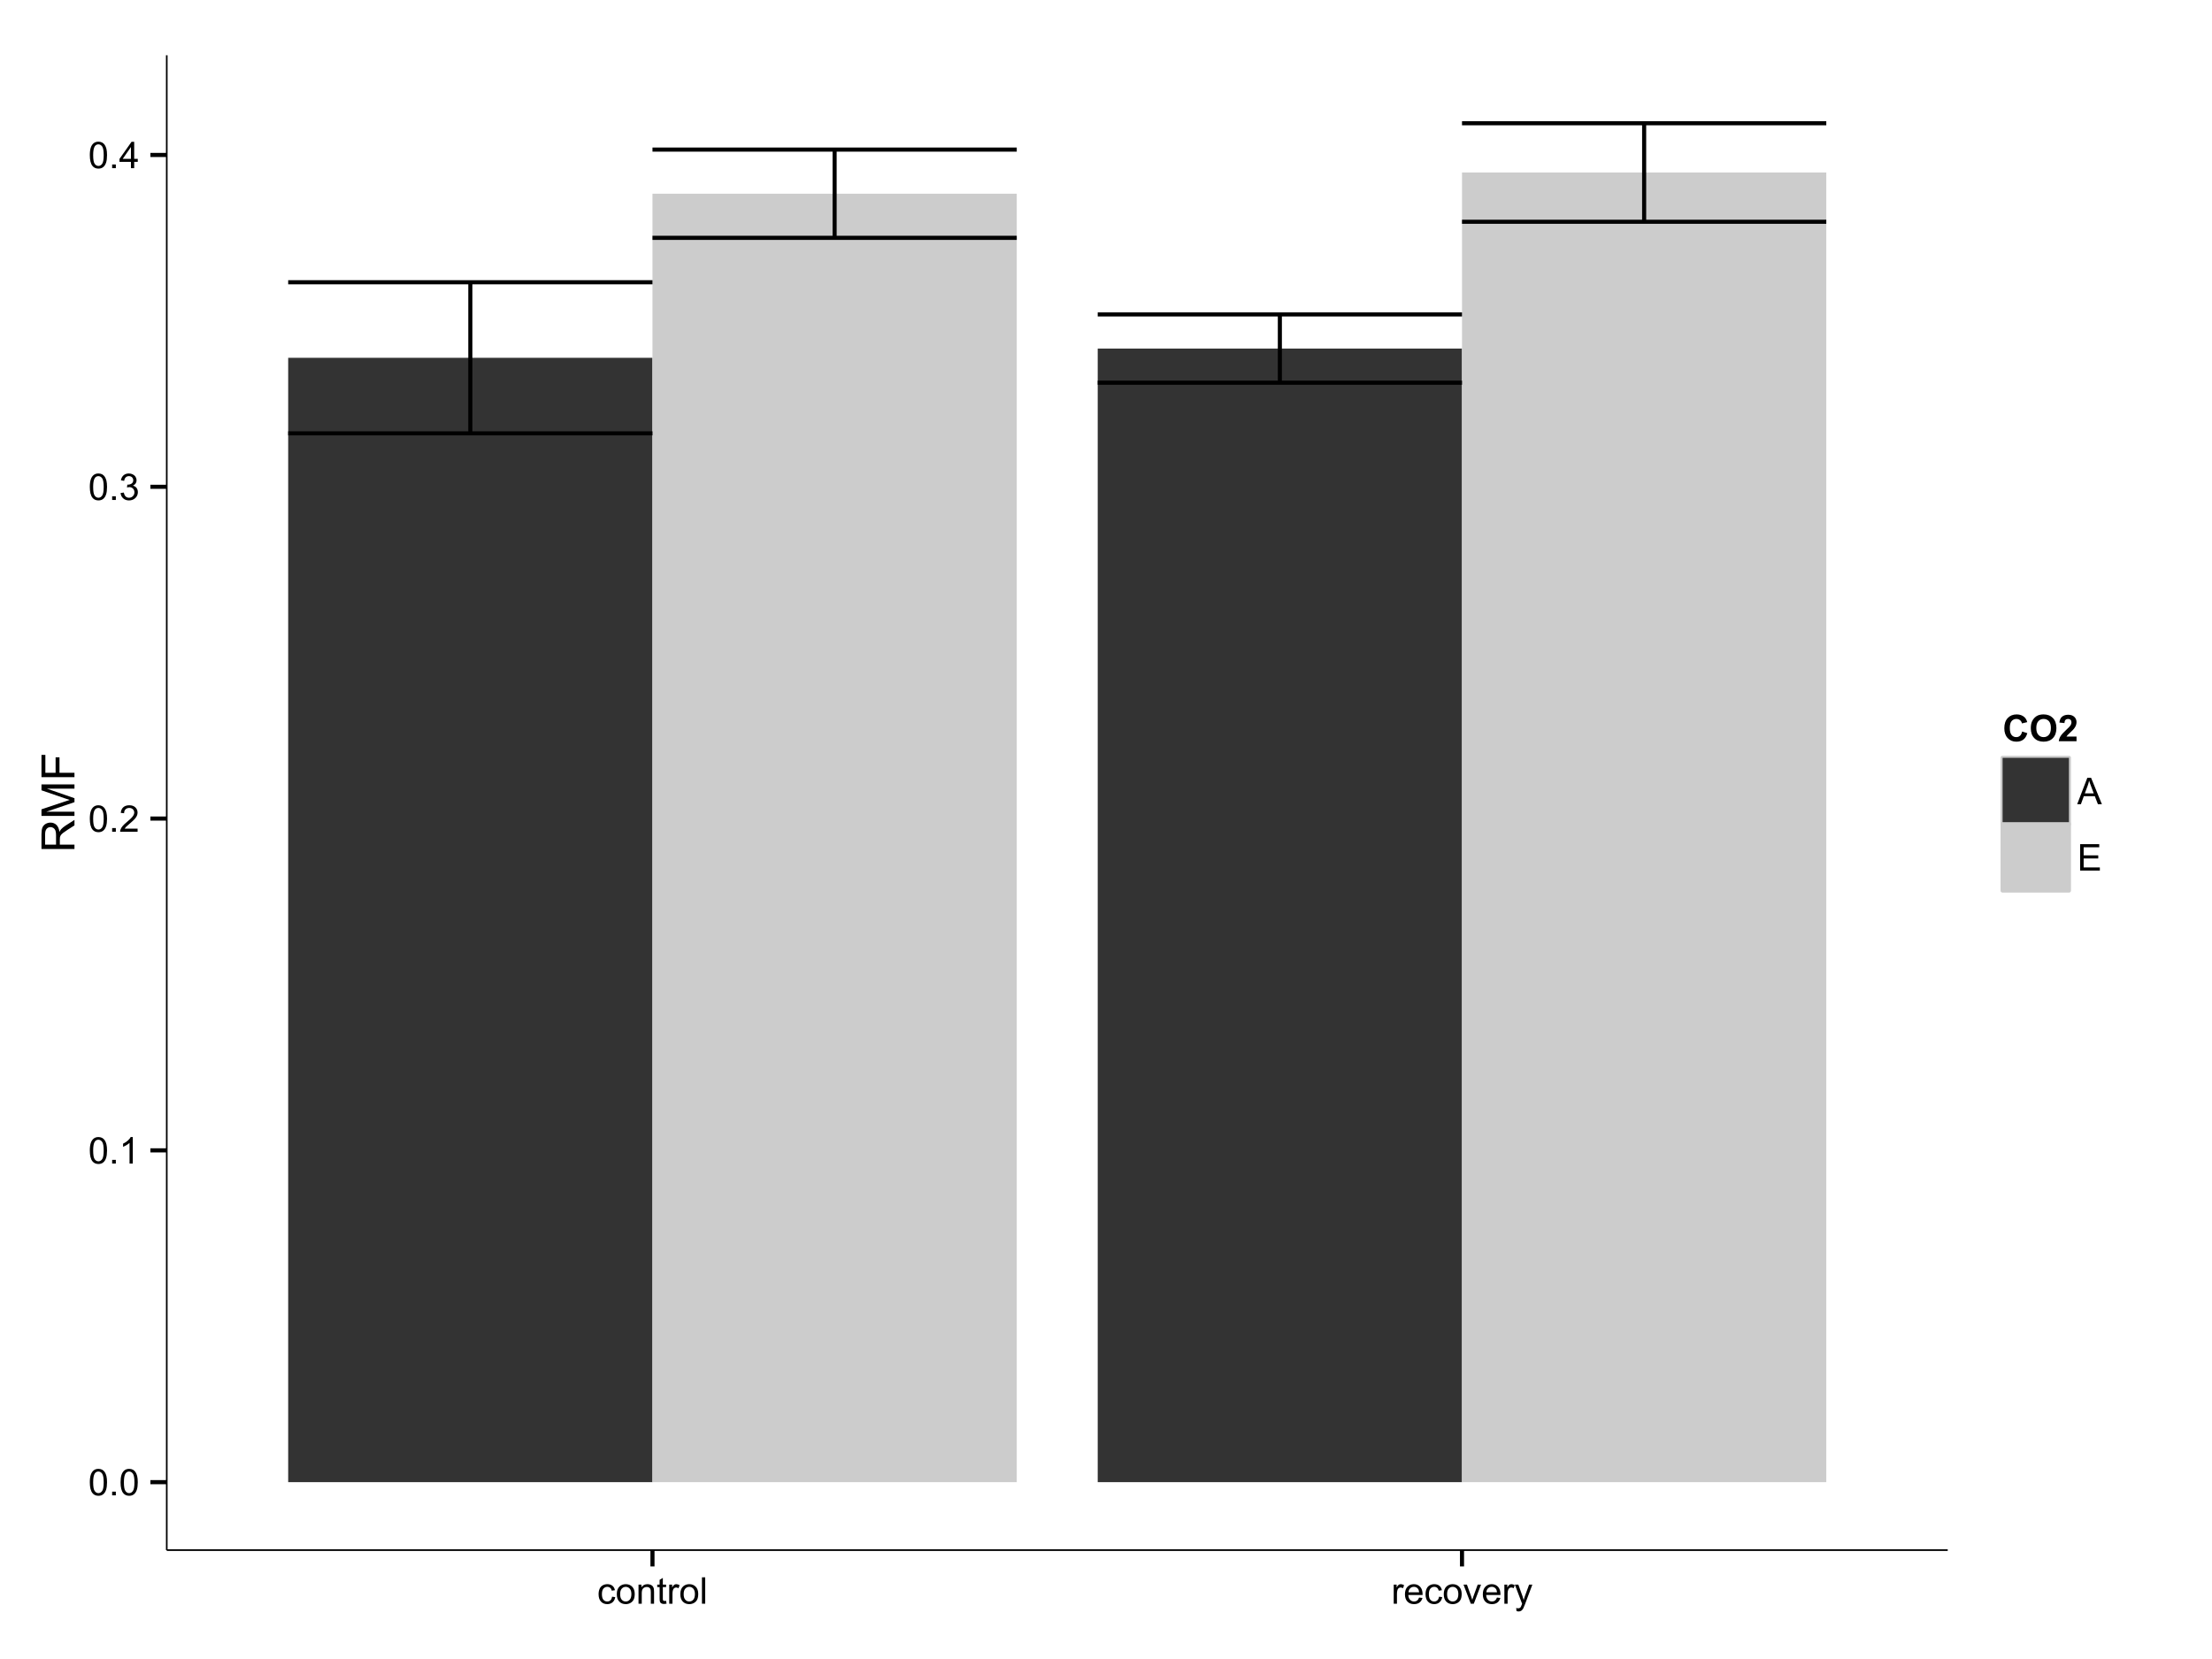
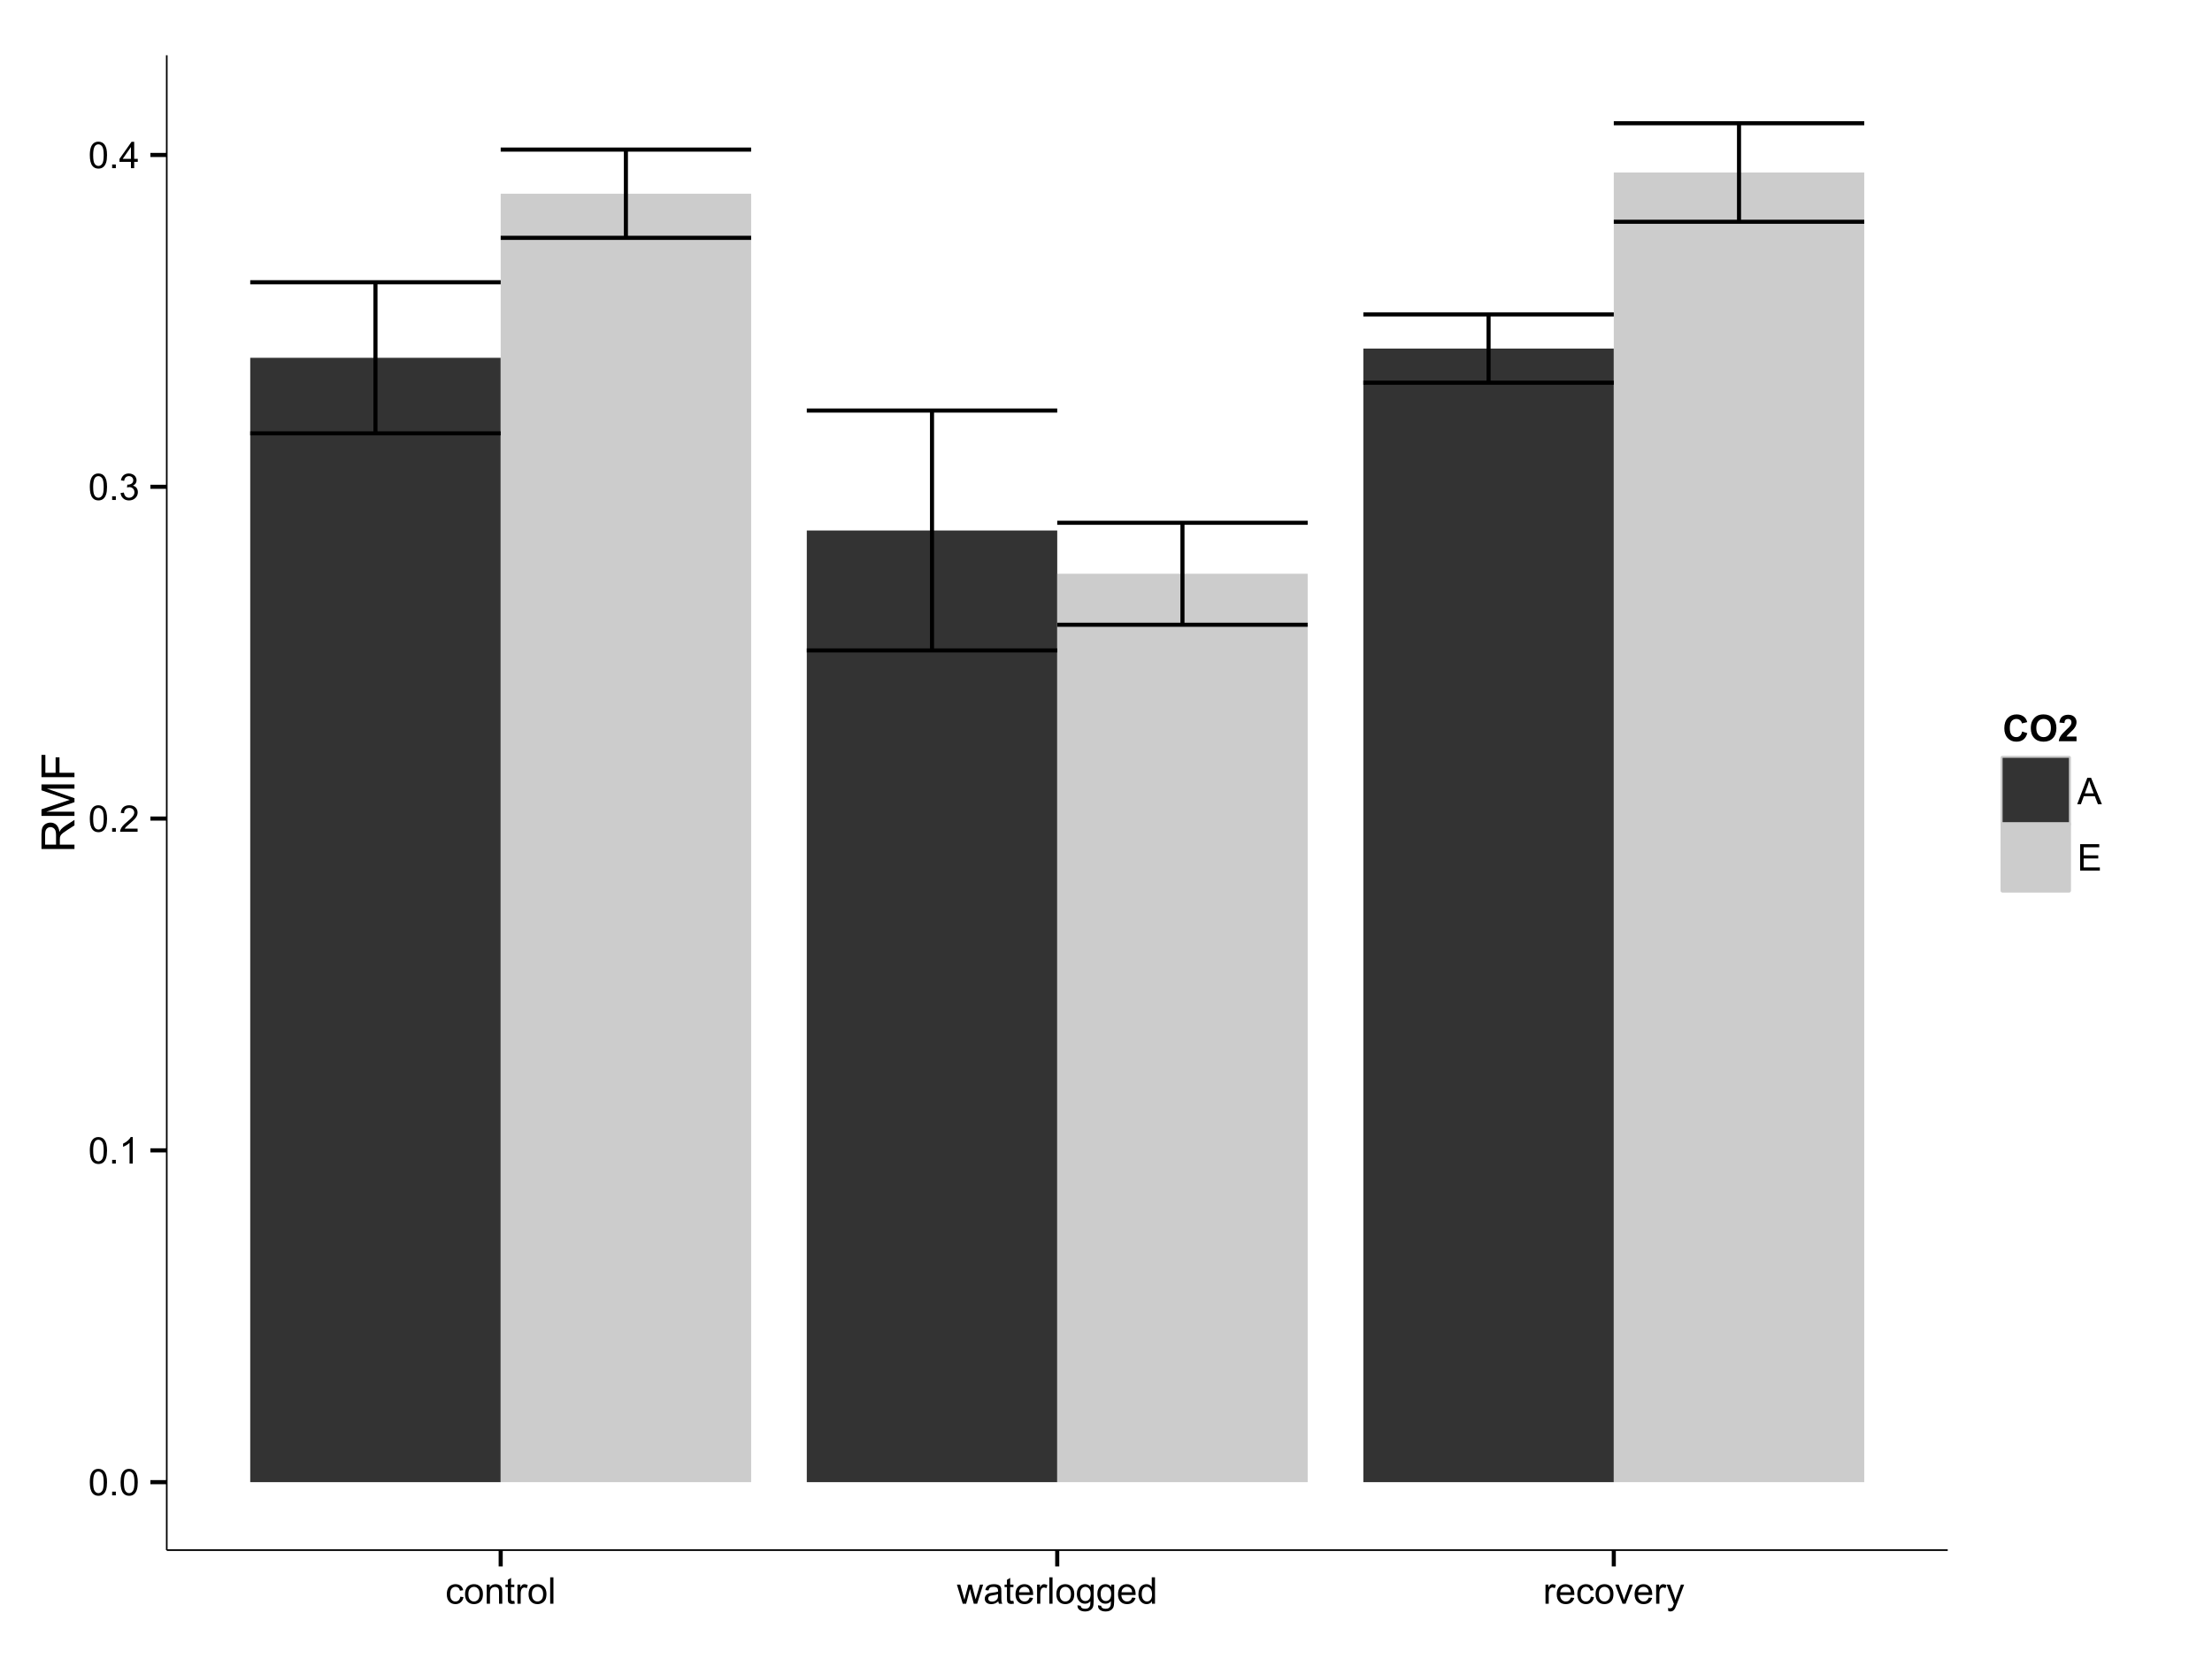
<svg xmlns="http://www.w3.org/2000/svg" xmlns:xlink="http://www.w3.org/1999/xlink" width="576pt" height="432pt" viewBox="0 0 576 432" version="1.1">
  <defs>
    <g>
      <symbol overflow="visible" id="glyph0-0">
        <path style="stroke:none;" d="M 0.398 -3.391 C 0.398 -4.199 0.48 -4.852 0.648 -5.352 C 0.812 -5.844 1.062 -6.227 1.395 -6.496 C 1.723 -6.762 2.137 -6.895 2.641 -6.898 C 3.004 -6.895 3.328 -6.82 3.609 -6.676 C 3.887 -6.523 4.113 -6.312 4.297 -6.035 C 4.477 -5.754 4.621 -5.41 4.723 -5.012 C 4.824 -4.605 4.875 -4.066 4.879 -3.391 C 4.875 -2.582 4.793 -1.93 4.629 -1.438 C 4.465 -0.938 4.215 -0.555 3.887 -0.289 C 3.555 -0.016 3.141 0.117 2.641 0.117 C 1.973 0.117 1.453 -0.117 1.078 -0.594 C 0.625 -1.164 0.398 -2.098 0.398 -3.391 Z M 1.266 -3.391 C 1.266 -2.258 1.395 -1.508 1.66 -1.137 C 1.922 -0.762 2.25 -0.574 2.641 -0.578 C 3.023 -0.574 3.348 -0.762 3.613 -1.141 C 3.875 -1.512 4.008 -2.262 4.012 -3.391 C 4.008 -4.52 3.875 -5.27 3.613 -5.645 C 3.348 -6.012 3.02 -6.199 2.629 -6.203 C 2.238 -6.199 1.93 -6.035 1.703 -5.711 C 1.41 -5.289 1.266 -4.516 1.266 -3.391 Z M 1.266 -3.391 " />
      </symbol>
      <symbol overflow="visible" id="glyph0-1">
        <path style="stroke:none;" d="M 0.871 0 L 0.871 -0.961 L 1.832 -0.961 L 1.832 0 Z M 0.871 0 " />
      </symbol>
      <symbol overflow="visible" id="glyph0-2">
        <path style="stroke:none;" d="M 3.578 0 L 2.734 0 L 2.734 -5.375 C 2.527 -5.18 2.262 -4.988 1.934 -4.793 C 1.602 -4.598 1.305 -4.453 1.047 -4.359 L 1.047 -5.176 C 1.516 -5.395 1.926 -5.664 2.281 -5.98 C 2.633 -6.293 2.883 -6.598 3.031 -6.898 L 3.578 -6.898 Z M 3.578 0 " />
      </symbol>
      <symbol overflow="visible" id="glyph0-3">
        <path style="stroke:none;" d="M 4.832 -0.812 L 4.832 0 L 0.289 0 C 0.281 -0.203 0.316 -0.398 0.391 -0.586 C 0.504 -0.895 0.688 -1.199 0.945 -1.5 C 1.195 -1.797 1.562 -2.141 2.047 -2.539 C 2.789 -3.148 3.297 -3.637 3.562 -3.996 C 3.824 -4.352 3.953 -4.688 3.957 -5.012 C 3.953 -5.34 3.836 -5.621 3.598 -5.855 C 3.355 -6.082 3.043 -6.199 2.664 -6.203 C 2.254 -6.199 1.93 -6.078 1.688 -5.836 C 1.441 -5.59 1.316 -5.25 1.316 -4.824 L 0.449 -4.914 C 0.508 -5.559 0.73 -6.051 1.121 -6.391 C 1.504 -6.727 2.023 -6.895 2.68 -6.898 C 3.336 -6.895 3.859 -6.715 4.246 -6.352 C 4.629 -5.984 4.82 -5.531 4.824 -4.992 C 4.82 -4.715 4.766 -4.441 4.652 -4.18 C 4.539 -3.91 4.352 -3.633 4.094 -3.34 C 3.832 -3.047 3.398 -2.645 2.793 -2.133 C 2.285 -1.707 1.961 -1.418 1.816 -1.266 C 1.672 -1.113 1.551 -0.961 1.461 -0.812 Z M 4.832 -0.812 " />
      </symbol>
      <symbol overflow="visible" id="glyph0-4">
        <path style="stroke:none;" d="M 0.402 -1.812 L 1.246 -1.926 C 1.34 -1.445 1.504 -1.102 1.738 -0.895 C 1.969 -0.68 2.254 -0.574 2.594 -0.578 C 2.988 -0.574 3.324 -0.711 3.598 -0.988 C 3.871 -1.262 4.008 -1.602 4.008 -2.012 C 4.008 -2.395 3.879 -2.715 3.629 -2.969 C 3.371 -3.219 3.051 -3.344 2.664 -3.348 C 2.5 -3.344 2.301 -3.312 2.066 -3.254 L 2.16 -3.992 C 2.215 -3.984 2.262 -3.984 2.297 -3.984 C 2.656 -3.984 2.977 -4.078 3.266 -4.266 C 3.551 -4.453 3.695 -4.742 3.699 -5.133 C 3.695 -5.441 3.59 -5.695 3.383 -5.902 C 3.172 -6.102 2.902 -6.203 2.574 -6.207 C 2.242 -6.203 1.969 -6.102 1.754 -5.895 C 1.531 -5.688 1.391 -5.379 1.332 -4.969 L 0.488 -5.117 C 0.586 -5.68 0.82 -6.121 1.188 -6.434 C 1.551 -6.742 2.008 -6.895 2.555 -6.898 C 2.93 -6.895 3.273 -6.816 3.59 -6.656 C 3.902 -6.496 4.145 -6.277 4.312 -6 C 4.48 -5.719 4.562 -5.422 4.566 -5.113 C 4.562 -4.812 4.484 -4.543 4.324 -4.301 C 4.164 -4.059 3.926 -3.863 3.617 -3.723 C 4.02 -3.625 4.336 -3.43 4.562 -3.137 C 4.785 -2.84 4.898 -2.473 4.902 -2.031 C 4.898 -1.426 4.68 -0.918 4.246 -0.504 C 3.805 -0.09 3.25 0.117 2.586 0.121 C 1.98 0.117 1.48 -0.059 1.086 -0.418 C 0.684 -0.773 0.457 -1.238 0.402 -1.812 Z M 0.402 -1.812 " />
      </symbol>
      <symbol overflow="visible" id="glyph0-5">
        <path style="stroke:none;" d="M 3.102 0 L 3.102 -1.645 L 0.121 -1.645 L 0.121 -2.418 L 3.258 -6.871 L 3.945 -6.871 L 3.945 -2.418 L 4.875 -2.418 L 4.875 -1.645 L 3.945 -1.645 L 3.945 0 Z M 3.102 -2.418 L 3.102 -5.516 L 0.953 -2.418 Z M 3.102 -2.418 " />
      </symbol>
      <symbol overflow="visible" id="glyph0-6">
        <path style="stroke:none;" d="M 3.883 -1.824 L 4.711 -1.715 C 4.617 -1.141 4.383 -0.691 4.012 -0.371 C 3.637 -0.047 3.18 0.109 2.641 0.113 C 1.957 0.109 1.41 -0.109 0.996 -0.555 C 0.582 -0.996 0.375 -1.633 0.375 -2.469 C 0.375 -3.004 0.461 -3.477 0.641 -3.879 C 0.816 -4.281 1.09 -4.582 1.453 -4.785 C 1.816 -4.984 2.211 -5.086 2.645 -5.09 C 3.18 -5.086 3.621 -4.949 3.969 -4.68 C 4.309 -4.402 4.531 -4.016 4.633 -3.516 L 3.812 -3.391 C 3.73 -3.723 3.59 -3.973 3.395 -4.145 C 3.191 -4.309 2.953 -4.395 2.676 -4.398 C 2.25 -4.395 1.906 -4.242 1.641 -3.941 C 1.375 -3.633 1.242 -3.148 1.242 -2.492 C 1.242 -1.82 1.367 -1.336 1.625 -1.035 C 1.879 -0.73 2.215 -0.578 2.629 -0.582 C 2.957 -0.578 3.234 -0.68 3.457 -0.887 C 3.68 -1.086 3.82 -1.398 3.883 -1.824 Z M 3.883 -1.824 " />
      </symbol>
      <symbol overflow="visible" id="glyph0-7">
        <path style="stroke:none;" d="M 0.32 -2.488 C 0.316 -3.406 0.57 -4.09 1.086 -4.539 C 1.512 -4.902 2.035 -5.086 2.652 -5.09 C 3.336 -5.086 3.895 -4.863 4.332 -4.418 C 4.762 -3.969 4.98 -3.348 4.984 -2.559 C 4.98 -1.914 4.883 -1.41 4.695 -1.047 C 4.5 -0.676 4.223 -0.391 3.855 -0.191 C 3.488 0.012 3.086 0.109 2.652 0.113 C 1.953 0.109 1.391 -0.109 0.965 -0.555 C 0.531 -1 0.316 -1.645 0.32 -2.488 Z M 1.188 -2.488 C 1.184 -1.848 1.32 -1.371 1.602 -1.055 C 1.875 -0.738 2.227 -0.578 2.652 -0.582 C 3.07 -0.578 3.418 -0.738 3.699 -1.059 C 3.973 -1.375 4.113 -1.859 4.117 -2.516 C 4.113 -3.129 3.973 -3.598 3.695 -3.914 C 3.414 -4.23 3.066 -4.387 2.652 -4.391 C 2.227 -4.387 1.875 -4.23 1.602 -3.918 C 1.32 -3.602 1.184 -3.125 1.188 -2.488 Z M 1.188 -2.488 " />
      </symbol>
      <symbol overflow="visible" id="glyph0-8">
        <path style="stroke:none;" d="M 0.633 0 L 0.633 -4.977 L 1.391 -4.977 L 1.391 -4.27 C 1.754 -4.812 2.285 -5.086 2.977 -5.09 C 3.273 -5.086 3.547 -5.031 3.801 -4.926 C 4.051 -4.816 4.238 -4.676 4.367 -4.504 C 4.488 -4.328 4.578 -4.121 4.633 -3.883 C 4.66 -3.723 4.676 -3.449 4.68 -3.062 L 4.68 0 L 3.836 0 L 3.836 -3.027 C 3.832 -3.367 3.797 -3.625 3.734 -3.797 C 3.664 -3.969 3.551 -4.105 3.387 -4.207 C 3.219 -4.309 3.02 -4.359 2.797 -4.359 C 2.434 -4.359 2.125 -4.242 1.867 -4.016 C 1.605 -3.785 1.477 -3.355 1.477 -2.719 L 1.477 0 Z M 0.633 0 " />
      </symbol>
      <symbol overflow="visible" id="glyph0-9">
        <path style="stroke:none;" d="M 2.477 -0.754 L 2.598 -0.008 C 2.355 0.043 2.145 0.062 1.961 0.066 C 1.652 0.062 1.414 0.02 1.246 -0.078 C 1.074 -0.172 0.957 -0.301 0.891 -0.461 C 0.82 -0.617 0.785 -0.949 0.789 -1.457 L 0.789 -4.32 L 0.168 -4.32 L 0.168 -4.977 L 0.789 -4.977 L 0.789 -6.211 L 1.625 -6.719 L 1.625 -4.977 L 2.477 -4.977 L 2.477 -4.32 L 1.625 -4.32 L 1.625 -1.41 C 1.621 -1.168 1.637 -1.012 1.668 -0.945 C 1.695 -0.875 1.746 -0.82 1.816 -0.781 C 1.883 -0.738 1.977 -0.719 2.105 -0.723 C 2.195 -0.719 2.32 -0.73 2.477 -0.754 Z M 2.477 -0.754 " />
      </symbol>
      <symbol overflow="visible" id="glyph0-10">
        <path style="stroke:none;" d="M 0.625 0 L 0.625 -4.977 L 1.383 -4.977 L 1.383 -4.223 C 1.574 -4.574 1.75 -4.809 1.918 -4.922 C 2.078 -5.031 2.262 -5.086 2.461 -5.09 C 2.742 -5.086 3.031 -4.996 3.328 -4.82 L 3.039 -4.035 C 2.828 -4.156 2.621 -4.219 2.418 -4.219 C 2.23 -4.219 2.066 -4.16 1.922 -4.051 C 1.773 -3.938 1.668 -3.785 1.609 -3.59 C 1.512 -3.289 1.465 -2.961 1.469 -2.605 L 1.469 0 Z M 0.625 0 " />
      </symbol>
      <symbol overflow="visible" id="glyph0-11">
        <path style="stroke:none;" d="M 0.613 0 L 0.613 -6.871 L 1.457 -6.871 L 1.457 0 Z M 0.613 0 " />
      </symbol>
      <symbol overflow="visible" id="glyph0-12">
+         <path style="stroke:none;" d="M 1.551 0 L 0.027 -4.977 L 0.898 -4.977 L 1.691 -2.105 L 1.988 -1.035 C 1.996 -1.086 2.082 -1.43 2.246 -2.062 L 3.039 -4.977 L 3.906 -4.977 L 4.648 -2.09 L 4.898 -1.141 L 5.184 -2.102 L 6.039 -4.977 L 6.859 -4.977 L 5.301 0 L 4.426 0 L 3.633 -2.98 L 3.441 -3.828 L 2.434 0 Z M 1.551 0 " />
+       </symbol>
+       <symbol overflow="visible" id="glyph0-13">
+         <path style="stroke:none;" d="M 3.883 -0.613 C 3.566 -0.344 3.266 -0.156 2.98 -0.051 C 2.688 0.059 2.375 0.109 2.047 0.113 C 1.496 0.109 1.078 -0.02 0.785 -0.285 C 0.492 -0.551 0.344 -0.895 0.348 -1.312 C 0.344 -1.555 0.398 -1.777 0.512 -1.98 C 0.621 -2.18 0.77 -2.34 0.949 -2.465 C 1.129 -2.586 1.328 -2.68 1.555 -2.742 C 1.719 -2.785 1.969 -2.824 2.305 -2.867 C 2.984 -2.945 3.488 -3.043 3.812 -3.16 C 3.812 -3.27 3.812 -3.344 3.816 -3.379 C 3.812 -3.719 3.734 -3.961 3.578 -4.105 C 3.359 -4.293 3.039 -4.387 2.617 -4.391 C 2.215 -4.387 1.922 -4.32 1.734 -4.184 C 1.547 -4.043 1.406 -3.797 1.316 -3.445 L 0.492 -3.559 C 0.566 -3.906 0.688 -4.191 0.863 -4.41 C 1.031 -4.625 1.281 -4.793 1.605 -4.914 C 1.93 -5.027 2.305 -5.086 2.738 -5.09 C 3.16 -5.086 3.508 -5.035 3.773 -4.938 C 4.039 -4.836 4.234 -4.711 4.359 -4.562 C 4.484 -4.41 4.57 -4.219 4.621 -3.988 C 4.648 -3.844 4.664 -3.586 4.664 -3.211 L 4.664 -2.086 C 4.664 -1.301 4.68 -0.805 4.719 -0.598 C 4.75 -0.387 4.82 -0.188 4.93 0 L 4.051 0 C 3.957 -0.172 3.902 -0.375 3.883 -0.613 Z M 3.812 -2.5 C 3.504 -2.371 3.043 -2.266 2.434 -2.18 C 2.082 -2.129 1.836 -2.07 1.695 -2.012 C 1.547 -1.945 1.438 -1.855 1.363 -1.734 C 1.281 -1.613 1.242 -1.48 1.246 -1.336 C 1.242 -1.109 1.328 -0.922 1.5 -0.773 C 1.672 -0.621 1.922 -0.543 2.25 -0.547 C 2.574 -0.543 2.863 -0.617 3.117 -0.762 C 3.367 -0.902 3.551 -1.094 3.676 -1.344 C 3.762 -1.531 3.809 -1.812 3.812 -2.188 Z M 3.812 -2.5 " />
+       </symbol>
+       <symbol overflow="visible" id="glyph0-14">
        <path style="stroke:none;" d="M 4.039 -1.602 L 4.914 -1.496 C 4.773 -0.98 4.52 -0.586 4.148 -0.309 C 3.773 -0.027 3.297 0.109 2.723 0.113 C 1.992 0.109 1.414 -0.109 0.992 -0.559 C 0.562 -1.004 0.352 -1.633 0.352 -2.445 C 0.352 -3.281 0.566 -3.934 0.996 -4.395 C 1.426 -4.855 1.984 -5.086 2.676 -5.09 C 3.34 -5.086 3.883 -4.859 4.309 -4.41 C 4.727 -3.953 4.938 -3.316 4.941 -2.5 C 4.938 -2.445 4.938 -2.371 4.938 -2.273 L 1.223 -2.273 C 1.25 -1.727 1.406 -1.305 1.688 -1.016 C 1.965 -0.723 2.309 -0.578 2.727 -0.582 C 3.031 -0.578 3.297 -0.66 3.52 -0.824 C 3.734 -0.984 3.906 -1.242 4.039 -1.602 Z M 1.27 -2.969 L 4.051 -2.969 C 4.008 -3.383 3.902 -3.695 3.73 -3.91 C 3.461 -4.23 3.113 -4.395 2.688 -4.398 C 2.297 -4.395 1.969 -4.266 1.707 -4.008 C 1.441 -3.746 1.297 -3.398 1.27 -2.969 Z M 1.27 -2.969 " />
      </symbol>
-       <symbol overflow="visible" id="glyph0-13">
+       <symbol overflow="visible" id="glyph0-15">
+         <path style="stroke:none;" d="M 0.477 0.414 L 1.297 0.535 C 1.328 0.785 1.426 0.969 1.586 1.086 C 1.793 1.238 2.078 1.316 2.441 1.32 C 2.828 1.316 3.129 1.238 3.344 1.086 C 3.555 0.926 3.699 0.707 3.777 0.43 C 3.82 0.254 3.84 -0.102 3.84 -0.652 C 3.465 -0.215 3.008 0 2.461 0 C 1.773 0 1.242 -0.246 0.871 -0.738 C 0.492 -1.23 0.305 -1.82 0.309 -2.516 C 0.305 -2.988 0.391 -3.43 0.566 -3.832 C 0.734 -4.23 0.984 -4.539 1.312 -4.762 C 1.641 -4.977 2.023 -5.086 2.465 -5.09 C 3.051 -5.086 3.535 -4.848 3.918 -4.379 L 3.918 -4.977 L 4.695 -4.977 L 4.695 -0.676 C 4.691 0.102 4.613 0.648 4.457 0.973 C 4.297 1.293 4.047 1.547 3.707 1.738 C 3.363 1.922 2.941 2.016 2.445 2.02 C 1.848 2.016 1.371 1.883 1.008 1.617 C 0.641 1.352 0.461 0.949 0.477 0.414 Z M 1.176 -2.578 C 1.172 -1.922 1.301 -1.445 1.562 -1.148 C 1.82 -0.848 2.145 -0.695 2.539 -0.699 C 2.922 -0.695 3.25 -0.844 3.516 -1.145 C 3.777 -1.441 3.906 -1.91 3.91 -2.551 C 3.906 -3.156 3.773 -3.617 3.504 -3.926 C 3.23 -4.234 2.902 -4.387 2.527 -4.391 C 2.148 -4.387 1.832 -4.234 1.57 -3.934 C 1.305 -3.625 1.172 -3.176 1.176 -2.578 Z M 1.176 -2.578 " />
+       </symbol>
+       <symbol overflow="visible" id="glyph0-16">
+         <path style="stroke:none;" d="M 3.863 0 L 3.863 -0.629 C 3.543 -0.133 3.078 0.109 2.469 0.113 C 2.07 0.109 1.707 0.004 1.375 -0.215 C 1.039 -0.43 0.781 -0.734 0.602 -1.129 C 0.418 -1.52 0.328 -1.973 0.328 -2.484 C 0.328 -2.98 0.41 -3.43 0.574 -3.836 C 0.738 -4.238 0.984 -4.547 1.32 -4.766 C 1.648 -4.977 2.02 -5.086 2.434 -5.09 C 2.73 -5.086 3 -5.023 3.234 -4.898 C 3.469 -4.773 3.656 -4.609 3.805 -4.406 L 3.805 -6.871 L 4.645 -6.871 L 4.645 0 Z M 1.195 -2.484 C 1.195 -1.844 1.328 -1.367 1.598 -1.055 C 1.863 -0.738 2.18 -0.578 2.551 -0.582 C 2.914 -0.578 3.227 -0.73 3.488 -1.031 C 3.742 -1.332 3.871 -1.793 3.875 -2.414 C 3.871 -3.094 3.742 -3.594 3.48 -3.914 C 3.219 -4.23 2.895 -4.387 2.512 -4.391 C 2.133 -4.387 1.82 -4.234 1.57 -3.93 C 1.32 -3.621 1.195 -3.141 1.195 -2.484 Z M 1.195 -2.484 " />
+       </symbol>
+       <symbol overflow="visible" id="glyph0-17">
        <path style="stroke:none;" d="M 2.016 0 L 0.121 -4.977 L 1.012 -4.977 L 2.082 -1.996 C 2.191 -1.672 2.297 -1.336 2.398 -0.992 C 2.469 -1.25 2.574 -1.566 2.715 -1.941 L 3.82 -4.977 L 4.688 -4.977 L 2.805 0 Z M 2.016 0 " />
      </symbol>
-       <symbol overflow="visible" id="glyph0-14">
+       <symbol overflow="visible" id="glyph0-18">
        <path style="stroke:none;" d="M 0.594 1.918 L 0.5 1.125 C 0.68 1.172 0.844 1.195 0.984 1.199 C 1.172 1.195 1.32 1.164 1.434 1.105 C 1.543 1.039 1.637 0.953 1.711 0.844 C 1.762 0.758 1.848 0.547 1.969 0.215 C 1.984 0.164 2.008 0.094 2.043 0.008 L 0.156 -4.977 L 1.062 -4.977 L 2.102 -2.094 C 2.23 -1.727 2.352 -1.344 2.461 -0.941 C 2.555 -1.328 2.668 -1.707 2.809 -2.078 L 3.871 -4.977 L 4.715 -4.977 L 2.82 0.086 C 2.613 0.629 2.457 1.004 2.348 1.215 C 2.195 1.488 2.023 1.691 1.832 1.824 C 1.637 1.949 1.406 2.016 1.141 2.02 C 0.973 2.016 0.789 1.98 0.594 1.918 Z M 0.594 1.918 " />
      </symbol>
-       <symbol overflow="visible" id="glyph0-15">
+       <symbol overflow="visible" id="glyph0-19">
        <path style="stroke:none;" d="M -0.016 0 L 2.625 -6.871 L 3.605 -6.871 L 6.418 0 L 5.383 0 L 4.578 -2.082 L 1.707 -2.082 L 0.953 0 Z M 1.969 -2.82 L 4.297 -2.82 L 3.582 -4.727 C 3.359 -5.301 3.199 -5.773 3.094 -6.148 C 3.004 -5.703 2.879 -5.266 2.723 -4.836 Z M 1.969 -2.82 " />
      </symbol>
-       <symbol overflow="visible" id="glyph0-16">
+       <symbol overflow="visible" id="glyph0-20">
        <path style="stroke:none;" d="M 0.758 0 L 0.758 -6.871 L 5.727 -6.871 L 5.727 -6.062 L 1.668 -6.062 L 1.668 -3.957 L 5.469 -3.957 L 5.469 -3.148 L 1.668 -3.148 L 1.668 -0.812 L 5.887 -0.812 L 5.887 0 Z M 0.758 0 " />
      </symbol>
      <symbol overflow="visible" id="glyph1-0">
        <path style="stroke:none;" d="M 0 -0.945 L -8.59 -0.945 L -8.59 -4.754 C -8.59 -5.516 -8.512 -6.098 -8.355 -6.5 C -8.199 -6.895 -7.926 -7.215 -7.539 -7.453 C -7.145 -7.691 -6.715 -7.809 -6.246 -7.812 C -5.637 -7.809 -5.121 -7.613 -4.703 -7.219 C -4.285 -6.82 -4.02 -6.211 -3.906 -5.391 C -3.762 -5.691 -3.621 -5.918 -3.48 -6.078 C -3.176 -6.406 -2.793 -6.723 -2.336 -7.02 L 0 -8.516 L 0 -7.086 L -1.785 -5.945 C -2.297 -5.613 -2.691 -5.34 -2.969 -5.125 C -3.238 -4.91 -3.43 -4.719 -3.543 -4.551 C -3.648 -4.379 -3.727 -4.207 -3.773 -4.031 C -3.797 -3.902 -3.809 -3.691 -3.812 -3.398 L -3.812 -2.082 L 0 -2.078 Z M -4.797 -2.082 L -4.797 -4.523 C -4.793 -5.043 -4.848 -5.449 -4.957 -5.742 C -5.066 -6.031 -5.238 -6.254 -5.473 -6.41 C -5.707 -6.562 -5.965 -6.637 -6.246 -6.641 C -6.652 -6.637 -6.984 -6.488 -7.246 -6.195 C -7.508 -5.898 -7.641 -5.434 -7.641 -4.801 L -7.641 -2.082 Z M -4.797 -2.082 " />
      </symbol>
      <symbol overflow="visible" id="glyph1-1">
        <path style="stroke:none;" d="M 0 -0.891 L -8.59 -0.891 L -8.59 -2.602 L -2.508 -4.633 C -1.938 -4.816 -1.512 -4.953 -1.234 -5.047 C -1.543 -5.141 -2.004 -5.293 -2.613 -5.5 L -8.59 -7.559 L -8.59 -9.086 L 0 -9.086 L 0 -7.992 L -7.188 -7.992 L 0 -5.496 L 0 -4.469 L -7.312 -1.988 L 0 -1.984 Z M 0 -0.891 " />
      </symbol>
      <symbol overflow="visible" id="glyph1-2">
        <path style="stroke:none;" d="M 0 -0.984 L -8.59 -0.984 L -8.59 -6.781 L -7.578 -6.781 L -7.578 -2.121 L -4.914 -2.121 L -4.914 -6.152 L -3.902 -6.152 L -3.902 -2.121 L 0 -2.121 Z M 0 -0.984 " />
      </symbol>
      <symbol overflow="visible" id="glyph2-0">
        <path style="stroke:none;" d="M 5.094 -2.527 L 6.441 -2.102 C 6.23 -1.348 5.887 -0.789 5.41 -0.43 C 4.926 -0.062 4.32 0.117 3.586 0.117 C 2.672 0.117 1.922 -0.191 1.336 -0.816 C 0.746 -1.438 0.449 -2.293 0.453 -3.375 C 0.449 -4.516 0.746 -5.402 1.34 -6.039 C 1.93 -6.668 2.707 -6.984 3.672 -6.988 C 4.508 -6.984 5.191 -6.734 5.719 -6.242 C 6.031 -5.945 6.266 -5.523 6.422 -4.977 L 5.047 -4.648 C 4.961 -5 4.793 -5.281 4.539 -5.492 C 4.277 -5.695 3.965 -5.801 3.602 -5.805 C 3.09 -5.801 2.676 -5.617 2.359 -5.254 C 2.039 -4.887 1.879 -4.293 1.883 -3.477 C 1.879 -2.605 2.035 -1.988 2.352 -1.621 C 2.66 -1.25 3.066 -1.066 3.57 -1.07 C 3.938 -1.066 4.258 -1.184 4.523 -1.422 C 4.789 -1.652 4.977 -2.02 5.094 -2.527 Z M 5.094 -2.527 " />
      </symbol>
      <symbol overflow="visible" id="glyph2-1">
        <path style="stroke:none;" d="M 0.418 -3.395 C 0.414 -4.09 0.52 -4.68 0.73 -5.156 C 0.883 -5.504 1.098 -5.816 1.371 -6.098 C 1.641 -6.375 1.934 -6.582 2.258 -6.719 C 2.684 -6.895 3.18 -6.984 3.742 -6.988 C 4.75 -6.984 5.559 -6.672 6.168 -6.047 C 6.773 -5.418 7.078 -4.543 7.082 -3.426 C 7.078 -2.312 6.777 -1.445 6.176 -0.82 C 5.574 -0.195 4.766 0.117 3.758 0.117 C 2.734 0.117 1.922 -0.191 1.32 -0.816 C 0.715 -1.438 0.414 -2.297 0.418 -3.395 Z M 1.848 -3.441 C 1.844 -2.66 2.023 -2.07 2.387 -1.672 C 2.742 -1.266 3.199 -1.066 3.754 -1.07 C 4.305 -1.066 4.758 -1.266 5.117 -1.668 C 5.469 -2.062 5.648 -2.66 5.648 -3.461 C 5.648 -4.246 5.473 -4.832 5.129 -5.223 C 4.781 -5.605 4.324 -5.801 3.754 -5.805 C 3.18 -5.801 2.719 -5.605 2.371 -5.215 C 2.02 -4.82 1.844 -4.227 1.848 -3.441 Z M 1.848 -3.441 " />
      </symbol>
      <symbol overflow="visible" id="glyph2-2">
        <path style="stroke:none;" d="M 4.855 -1.223 L 4.855 0 L 0.238 0 C 0.285 -0.461 0.434 -0.898 0.688 -1.316 C 0.934 -1.727 1.43 -2.273 2.172 -2.961 C 2.762 -3.512 3.125 -3.887 3.262 -4.086 C 3.441 -4.355 3.531 -4.625 3.535 -4.895 C 3.531 -5.184 3.453 -5.41 3.297 -5.57 C 3.137 -5.727 2.918 -5.805 2.645 -5.809 C 2.363 -5.805 2.145 -5.723 1.984 -5.559 C 1.82 -5.391 1.727 -5.117 1.707 -4.734 L 0.395 -4.867 C 0.469 -5.59 0.715 -6.109 1.129 -6.426 C 1.539 -6.738 2.055 -6.895 2.676 -6.898 C 3.352 -6.895 3.883 -6.715 4.273 -6.352 C 4.656 -5.984 4.852 -5.527 4.855 -4.988 C 4.852 -4.676 4.797 -4.383 4.688 -4.102 C 4.578 -3.82 4.402 -3.527 4.164 -3.227 C 4 -3.02 3.711 -2.727 3.297 -2.348 C 2.879 -1.965 2.617 -1.711 2.508 -1.59 C 2.398 -1.461 2.309 -1.34 2.242 -1.223 Z M 4.855 -1.223 " />
      </symbol>
    </g>
    <clipPath id="clip1">
      <path d="M 43.422 14.398 L 508.184 14.398 L 508.184 404.641 L 43.422 404.641 Z M 43.422 14.398 " />
    </clipPath>
  </defs>
-   <g id="surface6211">
+   <g id="surface7011">
    <rect x="0" y="0" width="576" height="432" style="fill:rgb(100%,100%,100%);fill-opacity:1;stroke:none;" />
    <rect x="0" y="0" width="576" height="432" style="fill:rgb(100%,100%,100%);fill-opacity:1;stroke:none;" />
    <path style="fill:none;stroke-width:1.063;stroke-linecap:round;stroke-linejoin:round;stroke:rgb(100%,100%,100%);stroke-opacity:1;stroke-miterlimit:10;" d="M 0 432 L 576 432 L 576 0 L 0 0 Z M 0 432 " />
    <g clip-path="url(#clip1)" clip-rule="nonzero">
      <path style=" stroke:none;fill-rule:nonzero;fill:rgb(100%,100%,100%);fill-opacity:1;" d="M 43.422 403.641 L 507.184 403.641 L 507.184 14.398 L 43.422 14.398 Z M 43.422 403.641 " />
-       <path style=" stroke:none;fill-rule:nonzero;fill:rgb(20%,20%,20%);fill-opacity:1;" d="M 75.043 385.949 L 169.902 385.949 L 169.902 93.172 L 75.043 93.172 Z M 75.043 385.949 " />
-       <path style=" stroke:none;fill-rule:nonzero;fill:rgb(80%,80%,80%);fill-opacity:1;" d="M 169.902 385.949 L 264.762 385.949 L 264.762 50.441 L 169.902 50.441 Z M 169.902 385.949 " />
-       <path style=" stroke:none;fill-rule:nonzero;fill:rgb(20%,20%,20%);fill-opacity:1;" d="M 285.844 385.949 L 380.703 385.949 L 380.703 90.766 L 285.844 90.766 Z M 285.844 385.949 " />
-       <path style=" stroke:none;fill-rule:nonzero;fill:rgb(80%,80%,80%);fill-opacity:1;" d="M 380.703 385.949 L 475.562 385.949 L 475.562 44.918 L 380.703 44.918 Z M 380.703 385.949 " />
-       <path style="fill:none;stroke-width:1.063;stroke-linecap:butt;stroke-linejoin:round;stroke:rgb(0%,0%,0%);stroke-opacity:1;stroke-miterlimit:1;" d="M 75.043 73.496 L 169.902 73.496 " />
-       <path style="fill:none;stroke-width:1.063;stroke-linecap:butt;stroke-linejoin:round;stroke:rgb(0%,0%,0%);stroke-opacity:1;stroke-miterlimit:1;" d="M 122.473 73.496 L 122.473 112.844 " />
-       <path style="fill:none;stroke-width:1.063;stroke-linecap:butt;stroke-linejoin:round;stroke:rgb(0%,0%,0%);stroke-opacity:1;stroke-miterlimit:1;" d="M 75.043 112.844 L 169.902 112.844 " />
-       <path style="fill:none;stroke-width:1.063;stroke-linecap:butt;stroke-linejoin:round;stroke:rgb(0%,0%,0%);stroke-opacity:1;stroke-miterlimit:1;" d="M 169.902 38.953 L 264.762 38.953 " />
-       <path style="fill:none;stroke-width:1.063;stroke-linecap:butt;stroke-linejoin:round;stroke:rgb(0%,0%,0%);stroke-opacity:1;stroke-miterlimit:1;" d="M 217.332 38.953 L 217.332 61.93 " />
-       <path style="fill:none;stroke-width:1.063;stroke-linecap:butt;stroke-linejoin:round;stroke:rgb(0%,0%,0%);stroke-opacity:1;stroke-miterlimit:1;" d="M 169.902 61.93 L 264.762 61.93 " />
-       <path style="fill:none;stroke-width:1.063;stroke-linecap:butt;stroke-linejoin:round;stroke:rgb(0%,0%,0%);stroke-opacity:1;stroke-miterlimit:1;" d="M 285.844 81.875 L 380.703 81.875 " />
-       <path style="fill:none;stroke-width:1.063;stroke-linecap:butt;stroke-linejoin:round;stroke:rgb(0%,0%,0%);stroke-opacity:1;stroke-miterlimit:1;" d="M 333.273 81.875 L 333.273 99.656 " />
-       <path style="fill:none;stroke-width:1.063;stroke-linecap:butt;stroke-linejoin:round;stroke:rgb(0%,0%,0%);stroke-opacity:1;stroke-miterlimit:1;" d="M 285.844 99.656 L 380.703 99.656 " />
-       <path style="fill:none;stroke-width:1.063;stroke-linecap:butt;stroke-linejoin:round;stroke:rgb(0%,0%,0%);stroke-opacity:1;stroke-miterlimit:1;" d="M 380.703 32.094 L 475.562 32.094 " />
-       <path style="fill:none;stroke-width:1.063;stroke-linecap:butt;stroke-linejoin:round;stroke:rgb(0%,0%,0%);stroke-opacity:1;stroke-miterlimit:1;" d="M 428.133 32.094 L 428.133 57.742 " />
-       <path style="fill:none;stroke-width:1.063;stroke-linecap:butt;stroke-linejoin:round;stroke:rgb(0%,0%,0%);stroke-opacity:1;stroke-miterlimit:1;" d="M 380.703 57.742 L 475.562 57.742 " />
+       <path style=" stroke:none;fill-rule:nonzero;fill:rgb(20%,20%,20%);fill-opacity:1;" d="M 65.16 385.949 L 130.375 385.949 L 130.375 93.172 L 65.16 93.172 Z M 65.16 385.949 " />
+       <path style=" stroke:none;fill-rule:nonzero;fill:rgb(80%,80%,80%);fill-opacity:1;" d="M 130.379 385.949 L 195.594 385.949 L 195.594 50.441 L 130.379 50.441 Z M 130.379 385.949 " />
+       <path style=" stroke:none;fill-rule:nonzero;fill:rgb(20%,20%,20%);fill-opacity:1;" d="M 210.086 385.949 L 275.301 385.949 L 275.301 138.141 L 210.086 138.141 Z M 210.086 385.949 " />
+       <path style=" stroke:none;fill-rule:nonzero;fill:rgb(80%,80%,80%);fill-opacity:1;" d="M 275.301 385.949 L 340.516 385.949 L 340.516 149.402 L 275.301 149.402 Z M 275.301 385.949 " />
+       <path style=" stroke:none;fill-rule:nonzero;fill:rgb(20%,20%,20%);fill-opacity:1;" d="M 355.012 385.949 L 420.227 385.949 L 420.227 90.766 L 355.012 90.766 Z M 355.012 385.949 " />
+       <path style=" stroke:none;fill-rule:nonzero;fill:rgb(80%,80%,80%);fill-opacity:1;" d="M 420.227 385.949 L 485.441 385.949 L 485.441 44.918 L 420.227 44.918 Z M 420.227 385.949 " />
+       <path style="fill:none;stroke-width:1.063;stroke-linecap:butt;stroke-linejoin:round;stroke:rgb(0%,0%,0%);stroke-opacity:1;stroke-miterlimit:1;" d="M 65.16 73.496 L 130.379 73.496 " />
+       <path style="fill:none;stroke-width:1.063;stroke-linecap:butt;stroke-linejoin:round;stroke:rgb(0%,0%,0%);stroke-opacity:1;stroke-miterlimit:1;" d="M 97.77 73.496 L 97.77 112.844 " />
+       <path style="fill:none;stroke-width:1.063;stroke-linecap:butt;stroke-linejoin:round;stroke:rgb(0%,0%,0%);stroke-opacity:1;stroke-miterlimit:1;" d="M 65.16 112.844 L 130.379 112.844 " />
+       <path style="fill:none;stroke-width:1.063;stroke-linecap:butt;stroke-linejoin:round;stroke:rgb(0%,0%,0%);stroke-opacity:1;stroke-miterlimit:1;" d="M 130.379 38.953 L 195.594 38.953 " />
+       <path style="fill:none;stroke-width:1.063;stroke-linecap:butt;stroke-linejoin:round;stroke:rgb(0%,0%,0%);stroke-opacity:1;stroke-miterlimit:1;" d="M 162.984 38.953 L 162.984 61.93 " />
+       <path style="fill:none;stroke-width:1.063;stroke-linecap:butt;stroke-linejoin:round;stroke:rgb(0%,0%,0%);stroke-opacity:1;stroke-miterlimit:1;" d="M 130.379 61.93 L 195.594 61.93 " />
+       <path style="fill:none;stroke-width:1.063;stroke-linecap:butt;stroke-linejoin:round;stroke:rgb(0%,0%,0%);stroke-opacity:1;stroke-miterlimit:1;" d="M 210.086 106.906 L 275.301 106.906 " />
+       <path style="fill:none;stroke-width:1.063;stroke-linecap:butt;stroke-linejoin:round;stroke:rgb(0%,0%,0%);stroke-opacity:1;stroke-miterlimit:1;" d="M 242.695 106.906 L 242.695 169.371 " />
+       <path style="fill:none;stroke-width:1.063;stroke-linecap:butt;stroke-linejoin:round;stroke:rgb(0%,0%,0%);stroke-opacity:1;stroke-miterlimit:1;" d="M 210.086 169.371 L 275.301 169.371 " />
+       <path style="fill:none;stroke-width:1.063;stroke-linecap:butt;stroke-linejoin:round;stroke:rgb(0%,0%,0%);stroke-opacity:1;stroke-miterlimit:1;" d="M 275.301 136.125 L 340.52 136.125 " />
+       <path style="fill:none;stroke-width:1.063;stroke-linecap:butt;stroke-linejoin:round;stroke:rgb(0%,0%,0%);stroke-opacity:1;stroke-miterlimit:1;" d="M 307.91 136.125 L 307.91 162.68 " />
+       <path style="fill:none;stroke-width:1.063;stroke-linecap:butt;stroke-linejoin:round;stroke:rgb(0%,0%,0%);stroke-opacity:1;stroke-miterlimit:1;" d="M 275.301 162.68 L 340.52 162.68 " />
+       <path style="fill:none;stroke-width:1.063;stroke-linecap:butt;stroke-linejoin:round;stroke:rgb(0%,0%,0%);stroke-opacity:1;stroke-miterlimit:1;" d="M 355.012 81.875 L 420.227 81.875 " />
+       <path style="fill:none;stroke-width:1.063;stroke-linecap:butt;stroke-linejoin:round;stroke:rgb(0%,0%,0%);stroke-opacity:1;stroke-miterlimit:1;" d="M 387.621 81.875 L 387.621 99.656 " />
+       <path style="fill:none;stroke-width:1.063;stroke-linecap:butt;stroke-linejoin:round;stroke:rgb(0%,0%,0%);stroke-opacity:1;stroke-miterlimit:1;" d="M 355.012 99.656 L 420.227 99.656 " />
+       <path style="fill:none;stroke-width:1.063;stroke-linecap:butt;stroke-linejoin:round;stroke:rgb(0%,0%,0%);stroke-opacity:1;stroke-miterlimit:1;" d="M 420.227 32.094 L 485.445 32.094 " />
+       <path style="fill:none;stroke-width:1.063;stroke-linecap:butt;stroke-linejoin:round;stroke:rgb(0%,0%,0%);stroke-opacity:1;stroke-miterlimit:1;" d="M 452.836 32.094 L 452.836 57.742 " />
+       <path style="fill:none;stroke-width:1.063;stroke-linecap:butt;stroke-linejoin:round;stroke:rgb(0%,0%,0%);stroke-opacity:1;stroke-miterlimit:1;" d="M 420.227 57.742 L 485.445 57.742 " />
    </g>
    <path style="fill:none;stroke-width:0.425;stroke-linecap:butt;stroke-linejoin:round;stroke:rgb(0%,0%,0%);stroke-opacity:1;stroke-miterlimit:10;" d="M 43.422 403.641 L 43.422 14.398 " />
    <g style="fill:rgb(0%,0%,0%);fill-opacity:1;">
      <use xlink:href="#glyph0-0" x="22.992" y="389.383" />
      <use xlink:href="#glyph0-1" x="28.331" y="389.383" />
      <use xlink:href="#glyph0-0" x="30.998" y="389.383" />
    </g>
    <g style="fill:rgb(0%,0%,0%);fill-opacity:1;">
      <use xlink:href="#glyph0-0" x="22.992" y="302.984" />
      <use xlink:href="#glyph0-1" x="28.331" y="302.984" />
      <use xlink:href="#glyph0-2" x="30.998" y="302.984" />
    </g>
    <g style="fill:rgb(0%,0%,0%);fill-opacity:1;">
      <use xlink:href="#glyph0-0" x="22.992" y="216.586" />
      <use xlink:href="#glyph0-1" x="28.331" y="216.586" />
      <use xlink:href="#glyph0-3" x="30.998" y="216.586" />
    </g>
    <g style="fill:rgb(0%,0%,0%);fill-opacity:1;">
      <use xlink:href="#glyph0-0" x="22.992" y="130.188" />
      <use xlink:href="#glyph0-1" x="28.331" y="130.188" />
      <use xlink:href="#glyph0-4" x="30.998" y="130.188" />
    </g>
    <g style="fill:rgb(0%,0%,0%);fill-opacity:1;">
      <use xlink:href="#glyph0-0" x="22.992" y="43.789" />
      <use xlink:href="#glyph0-1" x="28.331" y="43.789" />
      <use xlink:href="#glyph0-5" x="30.998" y="43.789" />
    </g>
    <path style="fill:none;stroke-width:1.063;stroke-linecap:butt;stroke-linejoin:round;stroke:rgb(0%,0%,0%);stroke-opacity:1;stroke-miterlimit:10;" d="M 39.168 385.949 L 43.422 385.949 " />
    <path style="fill:none;stroke-width:1.063;stroke-linecap:butt;stroke-linejoin:round;stroke:rgb(0%,0%,0%);stroke-opacity:1;stroke-miterlimit:10;" d="M 39.168 299.551 L 43.422 299.551 " />
    <path style="fill:none;stroke-width:1.063;stroke-linecap:butt;stroke-linejoin:round;stroke:rgb(0%,0%,0%);stroke-opacity:1;stroke-miterlimit:10;" d="M 39.168 213.152 L 43.422 213.152 " />
    <path style="fill:none;stroke-width:1.063;stroke-linecap:butt;stroke-linejoin:round;stroke:rgb(0%,0%,0%);stroke-opacity:1;stroke-miterlimit:10;" d="M 39.168 126.754 L 43.422 126.754 " />
    <path style="fill:none;stroke-width:1.063;stroke-linecap:butt;stroke-linejoin:round;stroke:rgb(0%,0%,0%);stroke-opacity:1;stroke-miterlimit:10;" d="M 39.168 40.352 L 43.422 40.352 " />
    <path style="fill:none;stroke-width:0.425;stroke-linecap:butt;stroke-linejoin:round;stroke:rgb(0%,0%,0%);stroke-opacity:1;stroke-miterlimit:10;" d="M 43.422 403.641 L 507.184 403.641 " />
-     <path style="fill:none;stroke-width:1.063;stroke-linecap:butt;stroke-linejoin:round;stroke:rgb(0%,0%,0%);stroke-opacity:1;stroke-miterlimit:10;" d="M 169.902 407.895 L 169.902 403.641 " />
-     <path style="fill:none;stroke-width:1.063;stroke-linecap:butt;stroke-linejoin:round;stroke:rgb(0%,0%,0%);stroke-opacity:1;stroke-miterlimit:10;" d="M 380.703 407.895 L 380.703 403.641 " />
-     <g style="fill:rgb(0%,0%,0%);fill-opacity:1;">
-       <use xlink:href="#glyph0-6" x="155.496" y="417.602" />
-       <use xlink:href="#glyph0-7" x="160.296" y="417.602" />
-       <use xlink:href="#glyph0-8" x="165.635" y="417.602" />
-       <use xlink:href="#glyph0-9" x="170.974" y="417.602" />
-       <use xlink:href="#glyph0-10" x="173.641" y="417.602" />
-       <use xlink:href="#glyph0-7" x="176.838" y="417.602" />
-       <use xlink:href="#glyph0-11" x="182.177" y="417.602" />
-     </g>
-     <g style="fill:rgb(0%,0%,0%);fill-opacity:1;">
-       <use xlink:href="#glyph0-10" x="362.297" y="417.602" />
-       <use xlink:href="#glyph0-12" x="365.494" y="417.602" />
-       <use xlink:href="#glyph0-6" x="370.833" y="417.602" />
-       <use xlink:href="#glyph0-7" x="375.633" y="417.602" />
-       <use xlink:href="#glyph0-13" x="380.972" y="417.602" />
-       <use xlink:href="#glyph0-12" x="385.772" y="417.602" />
-       <use xlink:href="#glyph0-10" x="391.111" y="417.602" />
-       <use xlink:href="#glyph0-14" x="394.308" y="417.602" />
+     <path style="fill:none;stroke-width:1.063;stroke-linecap:butt;stroke-linejoin:round;stroke:rgb(0%,0%,0%);stroke-opacity:1;stroke-miterlimit:10;" d="M 130.379 407.895 L 130.379 403.641 " />
+     <path style="fill:none;stroke-width:1.063;stroke-linecap:butt;stroke-linejoin:round;stroke:rgb(0%,0%,0%);stroke-opacity:1;stroke-miterlimit:10;" d="M 275.301 407.895 L 275.301 403.641 " />
+     <path style="fill:none;stroke-width:1.063;stroke-linecap:butt;stroke-linejoin:round;stroke:rgb(0%,0%,0%);stroke-opacity:1;stroke-miterlimit:10;" d="M 420.227 407.895 L 420.227 403.641 " />
+     <g style="fill:rgb(0%,0%,0%);fill-opacity:1;">
+       <use xlink:href="#glyph0-6" x="115.973" y="417.602" />
+       <use xlink:href="#glyph0-7" x="120.773" y="417.602" />
+       <use xlink:href="#glyph0-8" x="126.112" y="417.602" />
+       <use xlink:href="#glyph0-9" x="131.451" y="417.602" />
+       <use xlink:href="#glyph0-10" x="134.118" y="417.602" />
+       <use xlink:href="#glyph0-7" x="137.315" y="417.602" />
+       <use xlink:href="#glyph0-11" x="142.654" y="417.602" />
+     </g>
+     <g style="fill:rgb(0%,0%,0%);fill-opacity:1;">
+       <use xlink:href="#glyph0-12" x="249.148" y="417.602" />
+       <use xlink:href="#glyph0-13" x="256.081" y="417.602" />
+       <use xlink:href="#glyph0-9" x="261.42" y="417.602" />
+       <use xlink:href="#glyph0-14" x="264.087" y="417.602" />
+       <use xlink:href="#glyph0-10" x="269.427" y="417.602" />
+       <use xlink:href="#glyph0-11" x="272.623" y="417.602" />
+       <use xlink:href="#glyph0-7" x="274.756" y="417.602" />
+       <use xlink:href="#glyph0-15" x="280.095" y="417.602" />
+       <use xlink:href="#glyph0-15" x="285.434" y="417.602" />
+       <use xlink:href="#glyph0-14" x="290.773" y="417.602" />
+       <use xlink:href="#glyph0-16" x="296.113" y="417.602" />
+     </g>
+     <g style="fill:rgb(0%,0%,0%);fill-opacity:1;">
+       <use xlink:href="#glyph0-10" x="401.82" y="417.602" />
+       <use xlink:href="#glyph0-14" x="405.017" y="417.602" />
+       <use xlink:href="#glyph0-6" x="410.356" y="417.602" />
+       <use xlink:href="#glyph0-7" x="415.156" y="417.602" />
+       <use xlink:href="#glyph0-17" x="420.495" y="417.602" />
+       <use xlink:href="#glyph0-14" x="425.295" y="417.602" />
+       <use xlink:href="#glyph0-10" x="430.634" y="417.602" />
+       <use xlink:href="#glyph0-18" x="433.831" y="417.602" />
    </g>
    <g style="fill:rgb(0%,0%,0%);fill-opacity:1;">
      <use xlink:href="#glyph1-0" x="19.391" y="222.016" />
      <use xlink:href="#glyph1-1" x="19.391" y="213.35" />
      <use xlink:href="#glyph1-2" x="19.391" y="203.354" />
    </g>
    <path style=" stroke:none;fill-rule:nonzero;fill:rgb(100%,100%,100%);fill-opacity:1;" d="M 517.219 236.148 L 551.566 236.148 L 551.566 181.895 L 517.219 181.895 Z M 517.219 236.148 " />
    <g style="fill:rgb(0%,0%,0%);fill-opacity:1;">
      <use xlink:href="#glyph2-0" x="521.469" y="193.016" />
      <use xlink:href="#glyph2-1" x="528.402" y="193.016" />
      <use xlink:href="#glyph2-2" x="535.869" y="193.016" />
    </g>
    <path style="fill-rule:nonzero;fill:rgb(100%,100%,100%);fill-opacity:1;stroke-width:1.063;stroke-linecap:round;stroke-linejoin:round;stroke:rgb(80%,80%,80%);stroke-opacity:1;stroke-miterlimit:10;" d="M 521.469 214.617 L 538.75 214.617 L 538.75 197.336 L 521.469 197.336 Z M 521.469 214.617 " />
    <path style=" stroke:none;fill-rule:nonzero;fill:rgb(20%,20%,20%);fill-opacity:1;" d="M 521.469 214.617 L 538.75 214.617 L 538.75 197.336 L 521.469 197.336 Z M 521.469 214.617 " />
    <path style="fill-rule:nonzero;fill:rgb(100%,100%,100%);fill-opacity:1;stroke-width:1.063;stroke-linecap:round;stroke-linejoin:round;stroke:rgb(80%,80%,80%);stroke-opacity:1;stroke-miterlimit:10;" d="M 521.469 231.898 L 538.75 231.898 L 538.75 214.617 L 521.469 214.617 Z M 521.469 231.898 " />
    <path style=" stroke:none;fill-rule:nonzero;fill:rgb(80%,80%,80%);fill-opacity:1;" d="M 521.469 231.898 L 538.75 231.898 L 538.75 214.617 L 521.469 214.617 Z M 521.469 231.898 " />
    <g style="fill:rgb(0%,0%,0%);fill-opacity:1;">
-       <use xlink:href="#glyph0-15" x="540.91" y="209.414" />
-     </g>
-     <g style="fill:rgb(0%,0%,0%);fill-opacity:1;">
-       <use xlink:href="#glyph0-16" x="540.91" y="226.691" />
+       <use xlink:href="#glyph0-19" x="540.91" y="209.414" />
+     </g>
+     <g style="fill:rgb(0%,0%,0%);fill-opacity:1;">
+       <use xlink:href="#glyph0-20" x="540.91" y="226.691" />
    </g>
  </g>
</svg>
